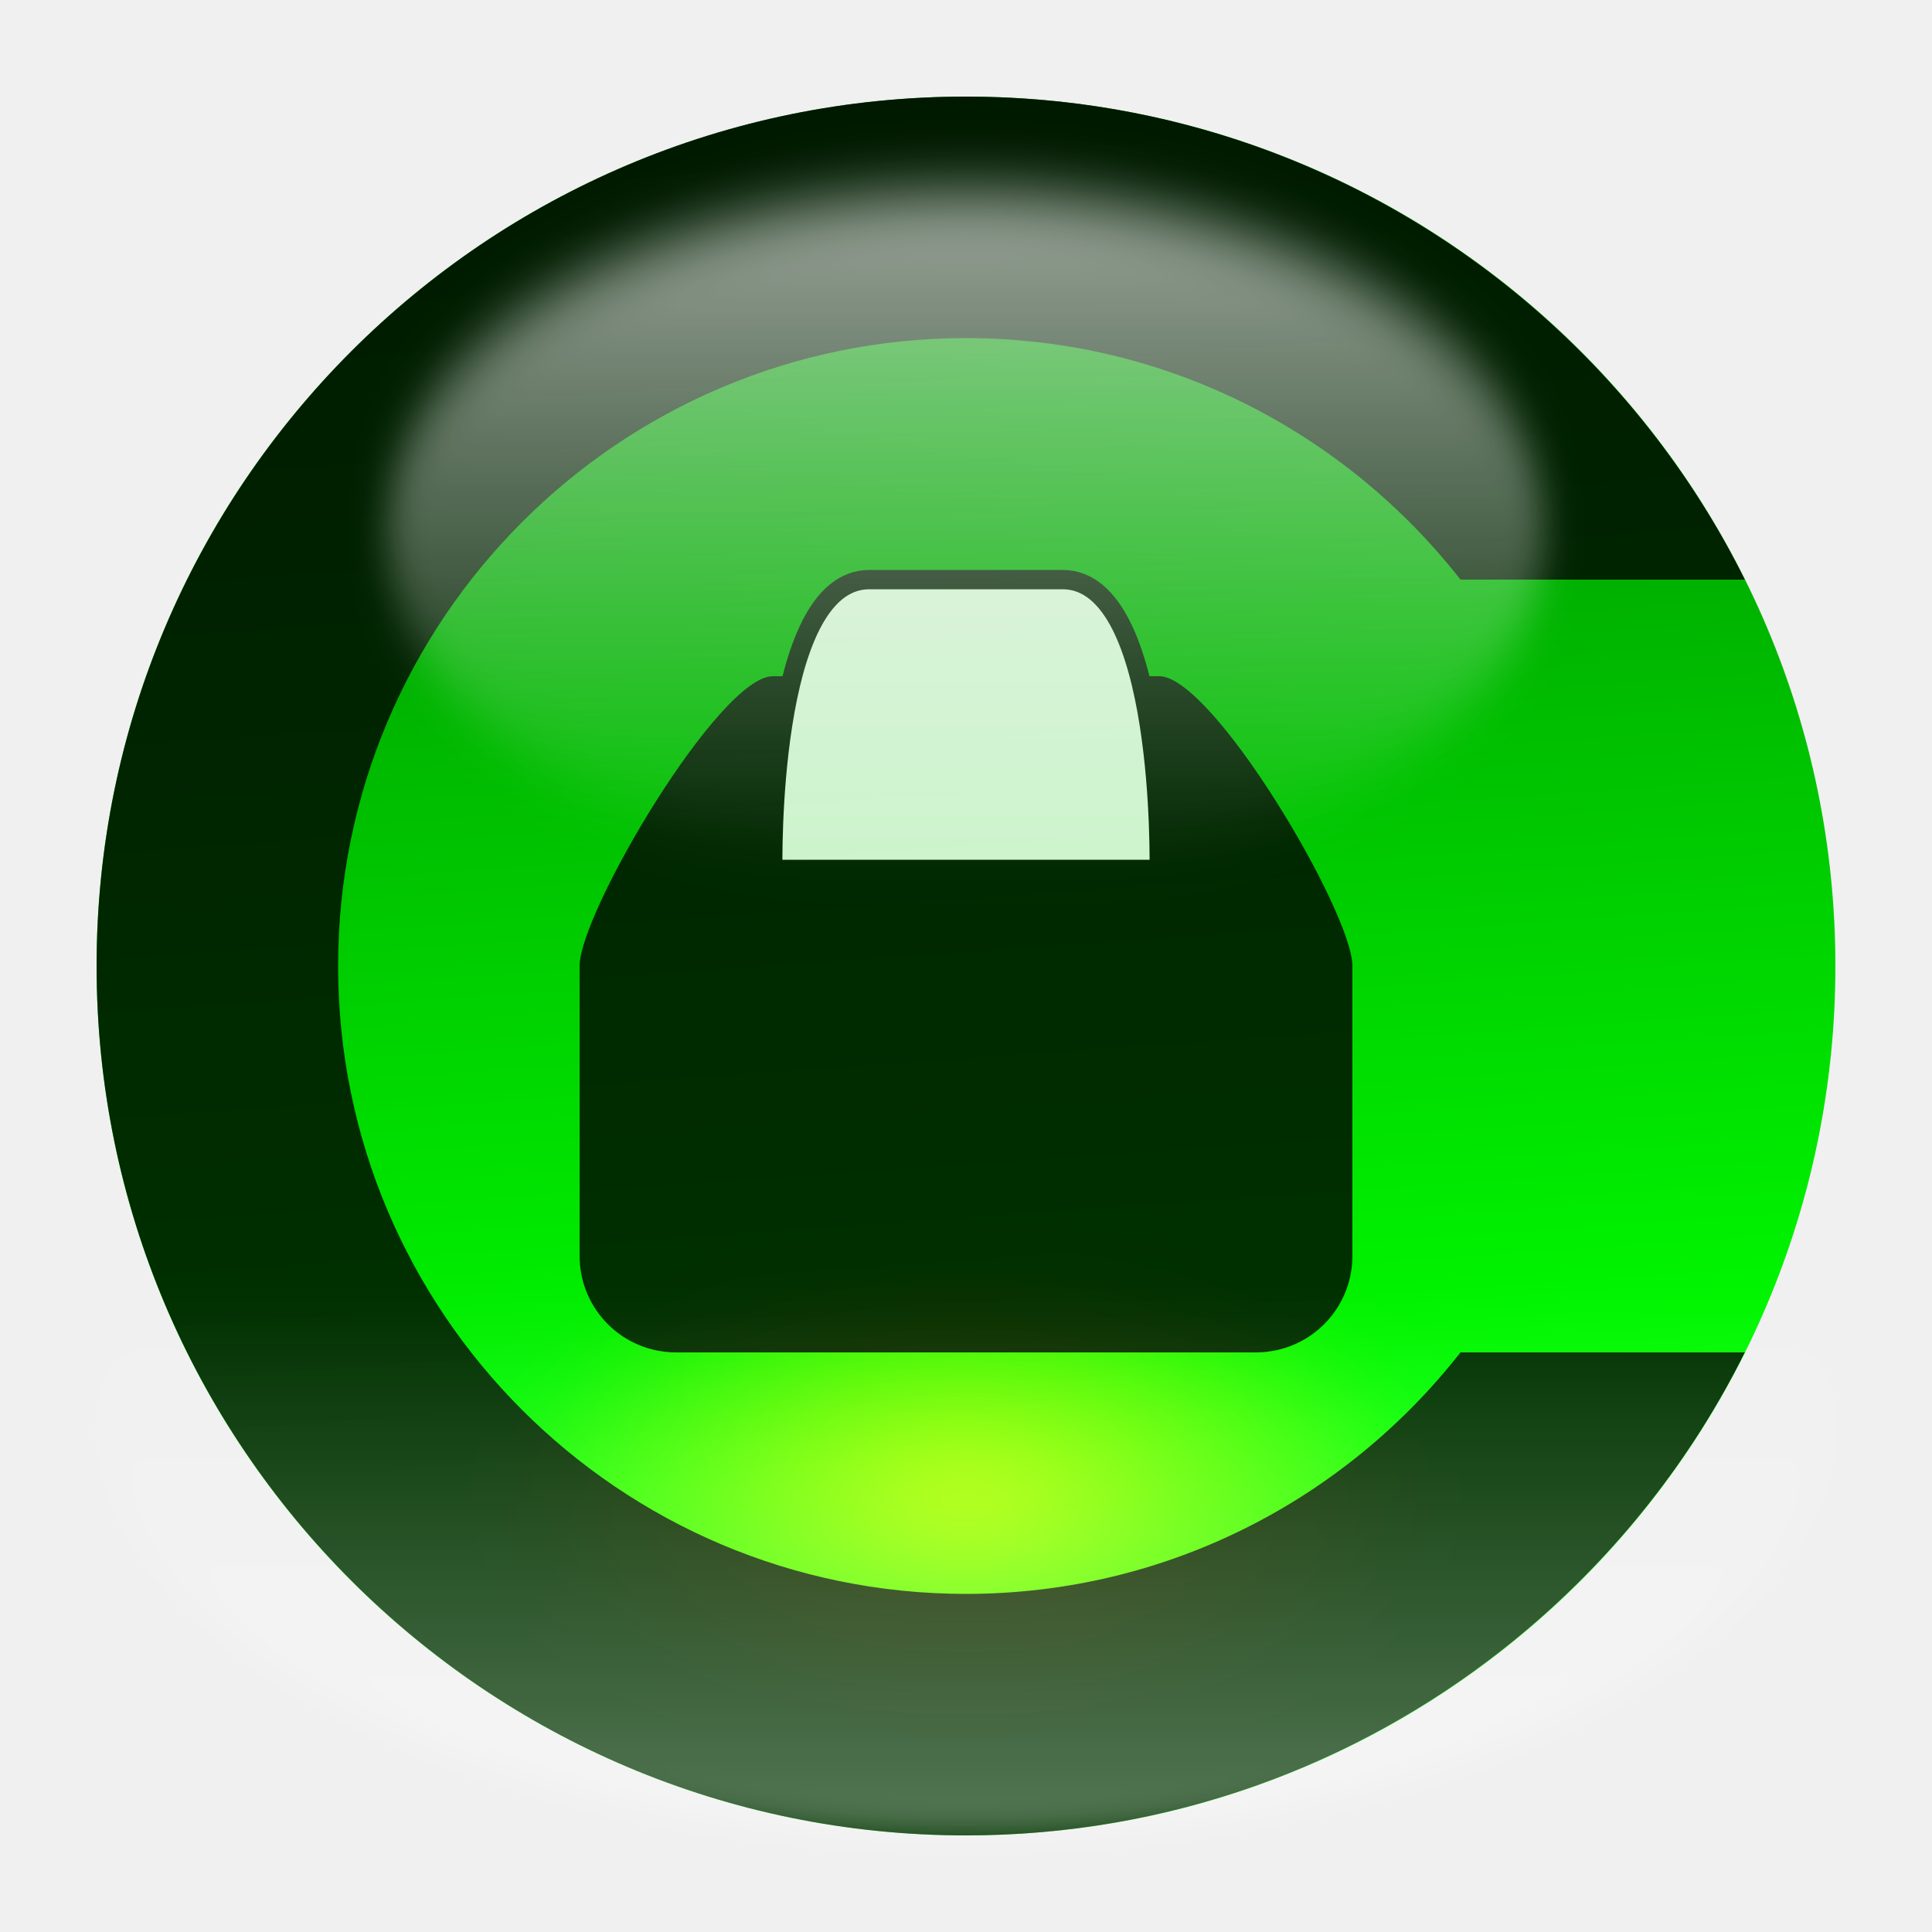
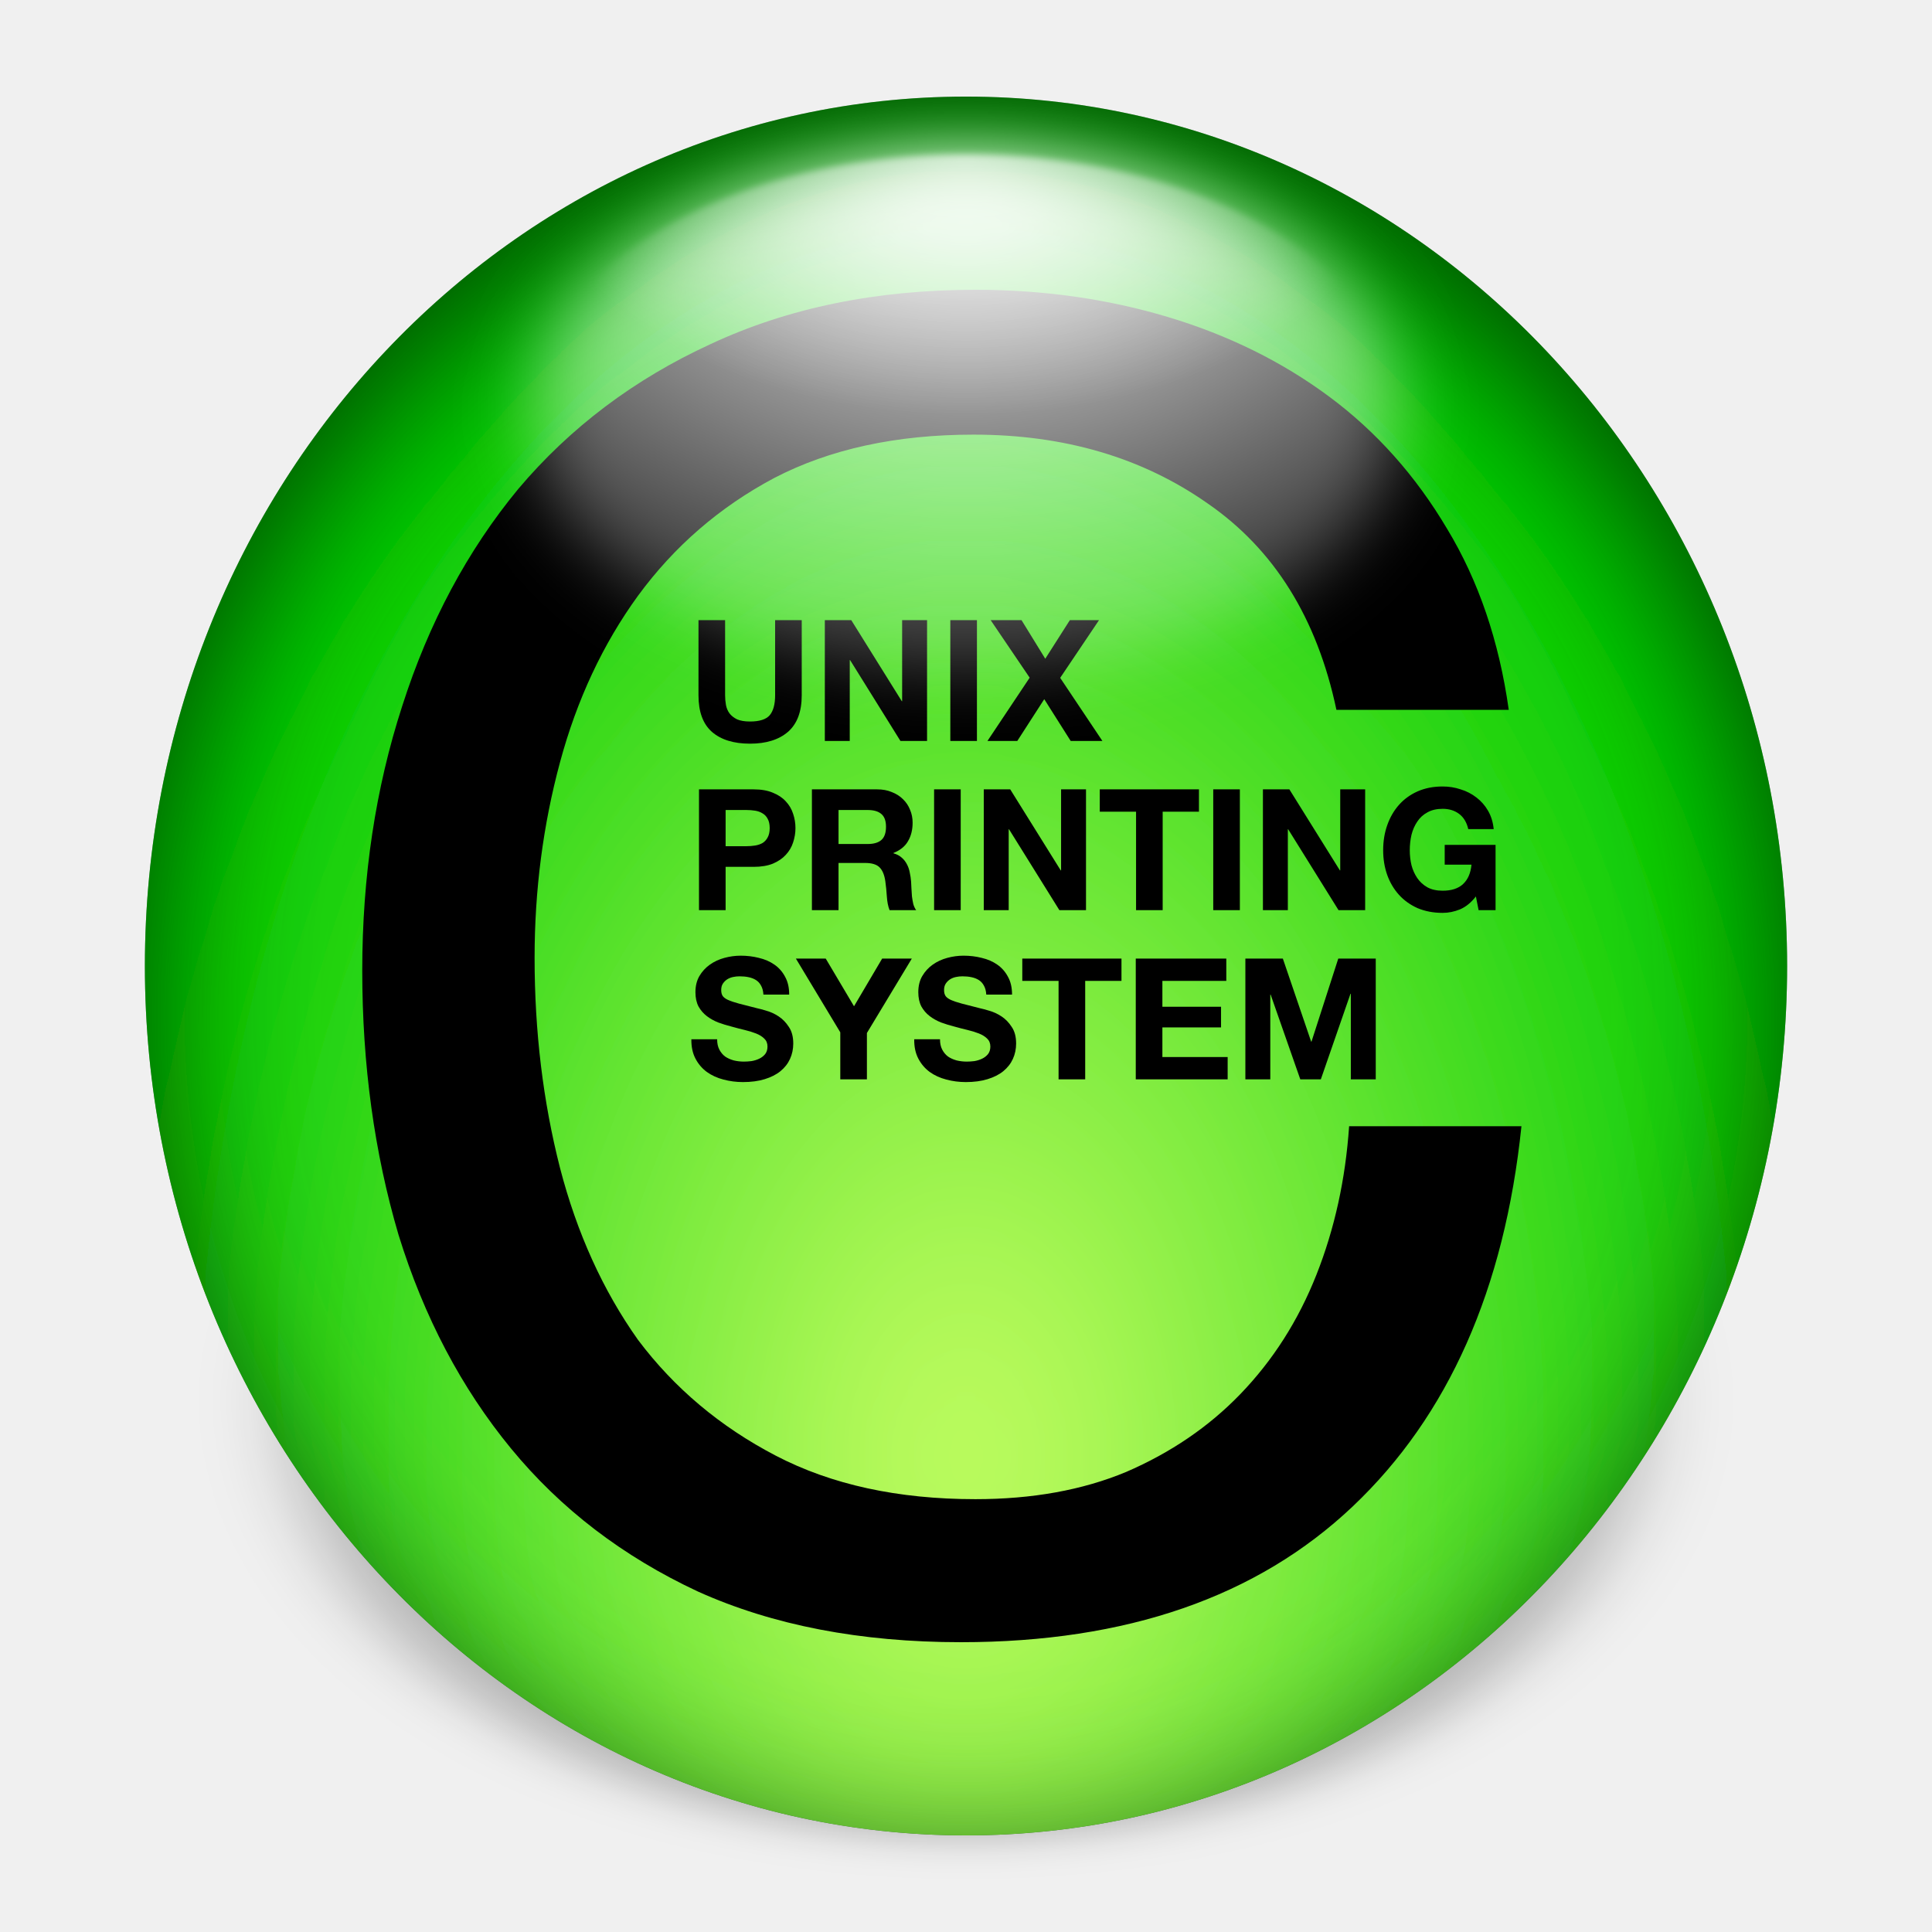
<svg xmlns="http://www.w3.org/2000/svg" xmlns:xlink="http://www.w3.org/1999/xlink" width="100" height="100" id="svg2" version="1.0">
  <defs id="defs4">
-     <linearGradient id="linearGradient4285">
-       <stop style="stop-color:#ffffff;stop-opacity:1;" offset="0" id="stop4287" />
-       <stop style="stop-color:#ffffff;stop-opacity:0;" offset="1" id="stop4289" />
+     <linearGradient id="linearGradient3645">
+       <stop id="stop3647" offset="0" style="stop-color:#ffffff;stop-opacity:1;" />
+       <stop id="stop3649" offset="1" style="stop-color:#ffffff;stop-opacity:0;" />
    </linearGradient>
-     <linearGradient id="linearGradient4271">
-       <stop style="stop-color:#ffff00;stop-opacity:1;" offset="0" id="stop4273" />
-       <stop style="stop-color:#ffff00;stop-opacity:0;" offset="1" id="stop4275" />
+     <linearGradient id="linearGradient3515">
+       <stop style="stop-color:#ccff66;stop-opacity:1;" offset="0" id="stop3517" />
+       <stop style="stop-color:#00cc00;stop-opacity:1;" offset="1" id="stop3519" />
    </linearGradient>
-     <linearGradient id="linearGradient4261">
-       <stop style="stop-color:#ffffff;stop-opacity:1;" offset="0" id="stop4263" />
-       <stop style="stop-color:#ffffff;stop-opacity:0;" offset="1" id="stop4265" />
+     <linearGradient id="linearGradient3377">
+       <stop style="stop-color:#ffffff;stop-opacity:1;" offset="0" id="stop3379" />
+       <stop style="stop-color:#ffffff;stop-opacity:0;" offset="1" id="stop3381" />
+     </linearGradient>
+     <linearGradient id="linearGradient3280">
+       <stop style="stop-color:#ffffbf;stop-opacity:1;" offset="0" id="stop3282" />
+       <stop style="stop-color:#ffffbf;stop-opacity:0;" offset="1" id="stop3284" />
+     </linearGradient>
+     <linearGradient id="linearGradient3270">
+       <stop style="stop-color:#000000;stop-opacity:1;" offset="0" id="stop3272" />
+       <stop style="stop-color:#000000;stop-opacity:0;" offset="1" id="stop3274" />
+     </linearGradient>
+     <linearGradient id="linearGradient3251">
+       <stop style="stop-color:#ccff66;stop-opacity:1;" offset="0" id="stop3253" />
+       <stop style="stop-color:#007700;stop-opacity:1;" offset="1" id="stop3255" />
+     </linearGradient>
+     <linearGradient id="linearGradient3416">
+       <stop style="stop-color:#7fff00;stop-opacity:1;" offset="0" id="stop3418" />
+       <stop style="stop-color:#1f7f00;stop-opacity:1;" offset="1" id="stop3420" />
+     </linearGradient>
+     <linearGradient id="linearGradient3530">
+       <stop style="stop-color:#000000;stop-opacity:0.749;" offset="0" id="stop3532" />
+       <stop style="stop-color:#333333;stop-opacity:0;" offset="1" id="stop3534" />
+     </linearGradient>
+     <linearGradient id="linearGradient3690">
+       <stop style="stop-color:#ffffff;stop-opacity:0.498;" offset="0" id="stop3692" />
+       <stop style="stop-color:#ffffff;stop-opacity:0;" offset="1" id="stop3694" />
+     </linearGradient>
+     <linearGradient id="linearGradient3680">
+       <stop style="stop-color:#000000;stop-opacity:0.498" offset="0" id="stop3682" />
+       <stop style="stop-color:#000000;stop-opacity:0;" offset="1" id="stop3684" />
+     </linearGradient>
+     <linearGradient id="linearGradient3658">
+       <stop style="stop-color:#cccc99;stop-opacity:1;" offset="0" id="stop3660" />
+       <stop style="stop-color:#cccc99;stop-opacity:0;" offset="1" id="stop3662" />
    </linearGradient>
    <linearGradient id="linearGradient3269">
      <stop style="stop-color:#00ff00;stop-opacity:1;" offset="0" id="stop3271" />
      <stop style="stop-color:#007f00;stop-opacity:1;" offset="1" id="stop3273" />
    </linearGradient>
    <linearGradient id="linearGradient3226">
      <stop style="stop-color:#000000;stop-opacity:1;" offset="0" id="stop3228" />
      <stop style="stop-color:#333333;stop-opacity:1;" offset="1" id="stop3230" />
    </linearGradient>
    <linearGradient id="linearGradient3214">
      <stop style="stop-color:#00ff00;stop-opacity:1;" offset="0" id="stop3216" />
      <stop style="stop-color:#007f00;stop-opacity:1;" offset="1" id="stop3218" />
    </linearGradient>
    <linearGradient id="linearGradient5228">
      <stop style="stop-color:#cccc99;stop-opacity:0" offset="0" id="stop5230" />
      <stop id="stop5236" offset="0.9" style="stop-color:#cccc99;stop-opacity:0;" />
      <stop style="stop-color:#cccc99;stop-opacity:1" offset="1" id="stop5232" />
    </linearGradient>
    <linearGradient id="linearGradient5198">
      <stop style="stop-color:#000000;stop-opacity:1;" offset="0" id="stop5200" />
      <stop style="stop-color:#333333;stop-opacity:0.941;" offset="1" id="stop5202" />
    </linearGradient>
    <linearGradient id="linearGradient5177">
      <stop style="stop-color:#cccc99;stop-opacity:1;" offset="0" id="stop5179" />
      <stop style="stop-color:#cccc99;stop-opacity:0.498" offset="1" id="stop5181" />
    </linearGradient>
    <linearGradient id="linearGradient4768">
      <stop id="stop4770" offset="0" style="stop-color:#e8e8e8;stop-opacity:0.91;" />
      <stop id="stop4772" offset="1" style="stop-color:#ffffff;stop-opacity:0" />
    </linearGradient>
    <linearGradient id="linearGradient3598">
      <stop id="stop3600" offset="0" style="stop-color:#ffffff;stop-opacity:1" />
      <stop id="stop3602" offset="1" style="stop-color:#ffffff;stop-opacity:0" />
    </linearGradient>
    <linearGradient id="linearGradient2165">
      <stop style="stop-color:#350000;stop-opacity:1;" offset="0" id="stop2167" />
      <stop style="stop-color:#ff3333;stop-opacity:1;" offset="1" id="stop2169" />
    </linearGradient>
    <linearGradient id="linearGradient3196">
      <stop style="stop-color:#ffffff;stop-opacity:1;" offset="0" id="stop3198" />
      <stop style="stop-color:#ffffff;stop-opacity:0;" offset="1" id="stop3200" />
    </linearGradient>
    <linearGradient id="linearGradient3160">
      <stop style="stop-color:#ffffff;stop-opacity:1;" offset="0" id="stop3162" />
      <stop id="stop3192" offset="0.75" style="stop-color:#ffffff;stop-opacity:0.247;" />
      <stop style="stop-color:#ffffff;stop-opacity:1;" offset="1" id="stop3164" />
    </linearGradient>
    <clipPath clipPathUnits="userSpaceOnUse" id="clipPath3257">
      <path transform="matrix(1,0,0,0.9882639,0,5.8678726e-2)" d="M 95 50.534 A 45 45.534 0 1 1  5,50.534 A 45 45.534 0 1 1  95 50.534 z" id="path3259" style="opacity:1;fill:#000000;fill-opacity:1;stroke:none;stroke-width:1;stroke-linecap:round;stroke-linejoin:miter;stroke-miterlimit:4;stroke-dasharray:none;stroke-opacity:1" />
    </clipPath>
-     <linearGradient xlink:href="#linearGradient3269" id="linearGradient3275" x1="53.972" y1="73.407" x2="49.183" y2="5" gradientUnits="userSpaceOnUse" />
-     <linearGradient xlink:href="#linearGradient4261" id="linearGradient4267" x1="50" y1="10" x2="50" y2="36.118" gradientUnits="userSpaceOnUse" />
-     <radialGradient xlink:href="#linearGradient4271" id="radialGradient4277" cx="51.689" cy="77.5" fx="51.689" fy="77.5" r="26.689" gradientTransform="matrix(1,0,0,0.4683544,0,41.20253)" gradientUnits="userSpaceOnUse" />
-     <filter x="-0.087" width="1.174" y="-0.186" height="1.372" id="filter4279">
-       <feGaussianBlur stdDeviation="1.937" id="feGaussianBlur4281" />
+     <clipPath clipPathUnits="userSpaceOnUse" id="clipPath3704">
+       <path style="opacity:1;fill:#000000;fill-opacity:0.498;fill-rule:nonzero;stroke:none;stroke-width:2;stroke-miterlimit:4;stroke-dasharray:none;stroke-dashoffset:0;stroke-opacity:1" id="path3706" d="M 90.763,48.193 A 39.659,43.574 0 1 1 11.446,48.193 A 39.659,43.574 0 1 1 90.763,48.193 z" transform="matrix(1.003038,0,0,1.023272,-1.480554,0.2740483)" />
+     </clipPath>
+     <linearGradient xlink:href="#linearGradient3270" id="linearGradient3276" x1="50.201" y1="91.968" x2="50.201" y2="67.949" gradientUnits="userSpaceOnUse" />
+     <linearGradient xlink:href="#linearGradient3280" id="linearGradient3286" x1="47.691" y1="6.627" x2="47.691" y2="53.815" gradientUnits="userSpaceOnUse" />
+     <clipPath clipPathUnits="userSpaceOnUse" id="clipPath3295">
+       <path transform="matrix(0.8148984,0,0,0.6256338,5.554949,4.49081)" d="M 96.185,26.707 A 44.478,23.293 0 1 1 7.229,26.707 A 44.478,23.293 0 1 1 96.185,26.707 z" id="path3297" style="opacity:1;fill:#ffffbf;fill-opacity:1;fill-rule:nonzero;stroke:none;stroke-width:1;stroke-miterlimit:4;stroke-dasharray:none;stroke-dashoffset:0;stroke-opacity:1" />
+     </clipPath>
+     <clipPath clipPathUnits="userSpaceOnUse" id="clipPath3371">
+       <path style="opacity:1;fill:#ffffbf;fill-opacity:1;fill-rule:nonzero;stroke:none;stroke-width:2.5;stroke-miterlimit:4;stroke-dasharray:none;stroke-dashoffset:0;stroke-opacity:1" id="path3373" d="M 91.165,47.189 A 42.269,41.767 0 1 1 6.627,47.189 A 42.269,41.767 0 1 1 91.165,47.189 z" transform="matrix(0.9784331,0,0,0.9984421,2.761351,2.081548)" />
+     </clipPath>
+     <filter id="filter3385">
+       <feGaussianBlur stdDeviation="2.077" id="feGaussianBlur3387" />
    </filter>
-     <linearGradient xlink:href="#linearGradient4285" id="linearGradient4291" x1="50" y1="100" x2="50" y2="81.396" gradientUnits="userSpaceOnUse" />
-     <filter id="filter4303">
-       <feGaussianBlur stdDeviation="0.562" id="feGaussianBlur4305" />
+     <radialGradient xlink:href="#linearGradient3515" id="radialGradient3521" cx="51.406" cy="71.446" fx="51.406" fy="71.446" r="41.566" gradientTransform="matrix(1,0,0,1.563365,0,-39.48404)" gradientUnits="userSpaceOnUse" />
+     <filter id="filter3587" x="-0.122" width="1.244" y="-0.118" height="1.236">
+       <feGaussianBlur stdDeviation="4.233" id="feGaussianBlur3589" />
    </filter>
-     <filter x="-0.036" width="1.071" y="-0.109" height="1.218" id="filter3192">
-       <feGaussianBlur stdDeviation="1.185" id="feGaussianBlur3194" />
+     <clipPath clipPathUnits="userSpaceOnUse" id="clipPath3591">
+       <path transform="translate(2.9340892e-7,-2.392901)" d="M 92.972,50.301 A 41.566,43.072 0 1 1 9.839,50.301 A 41.566,43.072 0 1 1 92.972,50.301 z" id="path3593" style="opacity:1;fill:#ff0000;fill-opacity:1;fill-rule:nonzero;stroke:none;stroke-width:1;stroke-miterlimit:4;stroke-dasharray:none;stroke-dashoffset:0;stroke-opacity:1" />
+     </clipPath>
+     <filter id="filter3611">
+       <feGaussianBlur stdDeviation="2.171" id="feGaussianBlur3613" />
    </filter>
+     <radialGradient xlink:href="#linearGradient3645" id="radialGradient3695" cx="-6.727" cy="27.944" fx="-6.727" fy="27.944" r="12.55" gradientTransform="matrix(-1.990665,-2.2927541e-8,1.4386067e-8,-1.515615,-20.11793,50.98641)" gradientUnits="userSpaceOnUse" />
+     <filter id="filter3797" x="-0.099" width="1.197" y="-0.156" height="1.312">
+       <feGaussianBlur stdDeviation="1.03" id="feGaussianBlur3799" />
+     </filter>
+     <filter id="filter3807">
+       <feGaussianBlur stdDeviation="0.103" id="feGaussianBlur3809" />
+     </filter>
+     <radialGradient xlink:href="#linearGradient3645" id="radialGradient3815" cx="-6.727" cy="29.116" fx="-6.727" fy="29.116" r="12.55" gradientTransform="matrix(-1,-6.831379e-8,3.8912925e-8,-0.6320001,-13.45382,27.03615)" gradientUnits="userSpaceOnUse" />
  </defs>
  <g id="layer1">
-     <path style="opacity:1;fill:url(#linearGradient3275);fill-opacity:1.0;stroke:none;stroke-width:0.5;stroke-linecap:round;stroke-linejoin:miter;stroke-miterlimit:4;stroke-dasharray:none;stroke-opacity:0.498" id="path3267" d="M 93.366 48.937 A 44.183 43.937 0 1 1  5,48.937 A 44.183 43.937 0 1 1  93.366 48.937 z" transform="matrix(1.01849,0,0,1.024186,-9.2450814e-2,-0.1209281)" />
-     <path style="opacity:0.75;fill:url(#radialGradient4277);fill-opacity:1.0;stroke:none;stroke-width:0.5;stroke-linecap:round;stroke-linejoin:miter;stroke-miterlimit:4;stroke-dasharray:none;stroke-opacity:0.498;filter:url(#filter4279)" id="path4269" d="M 78.378 77.5 A 26.689 12.5 0 1 1  25,77.5 A 26.689 12.5 0 1 1  78.378 77.5 z" transform="matrix(0.9367088,0,0,1,1.582279,0)" />
-     <g id="g3281" style="opacity:0.8">
-       <path id="path5185" d="M 50 5 C 25.16 5 5 25.16 5 50 C 5 74.84 25.16 95 50 95 C 60.487 95 70.127 91.397 77.781 85.375 C 78.181 85.06 78.58 84.734 78.969 84.406 C 83.666 80.447 87.55 75.553 90.312 70 L 75.594 70 C 69.643 77.602 60.395 82.5 50 82.5 C 32.06 82.5 17.5 67.94 17.5 50 C 17.5 32.06 32.06 17.5 50 17.5 C 60.395 17.5 69.643 22.398 75.594 30 L 90.312 30 C 87.55 24.447 83.666 19.553 78.969 15.594 C 78.58 15.266 78.181 14.94 77.781 14.625 C 70.127 8.603 60.487 5 50 5 z M 93.312 37.75 C 93.478 38.334 93.639 38.907 93.781 39.5 C 93.64 38.912 93.476 38.329 93.312 37.75 z M 93.812 39.656 C 93.958 40.276 94.067 40.902 94.188 41.531 C 94.068 40.905 93.958 40.273 93.812 39.656 z M 94.688 44.812 C 94.783 45.642 94.857 46.469 94.906 47.312 C 94.857 46.471 94.783 45.641 94.688 44.812 z M 94.906 47.312 C 94.958 48.198 95 49.102 95 50 C 95 49.096 94.959 48.203 94.906 47.312 z M 95 50 C 95 50.898 94.958 51.802 94.906 52.688 C 94.959 51.797 95 50.904 95 50 z M 94.906 52.688 C 94.857 53.531 94.783 54.358 94.688 55.188 C 94.783 54.359 94.857 53.529 94.906 52.688 z M 94.188 58.469 C 94.067 59.098 93.958 59.724 93.812 60.344 C 93.958 59.727 94.068 59.095 94.188 58.469 z M 93.781 60.5 C 93.639 61.093 93.478 61.666 93.312 62.25 C 93.476 61.671 93.64 61.088 93.781 60.5 z " style="fill:#000000;fill-opacity:1;stroke:none;stroke-width:0.25;stroke-linecap:round;stroke-linejoin:miter;stroke-miterlimit:4;stroke-dasharray:none;stroke-opacity:1" />
-       <path id="rect3142" d="M 40,35 L 60,35 C 62.77,35 70,47.23 70,50 L 70,65 C 70,67.77 67.77,70 65,70 L 35,70 C 32.23,70 30,67.77 30,65 L 30,50 C 30,47.23 37.23,35 40,35 z " style="fill:#000000;fill-opacity:1;stroke:none;stroke-width:0.25;stroke-linecap:round;stroke-linejoin:miter;stroke-miterlimit:4;stroke-opacity:1" />
-       <path id="rect3145" d="M 45,30 C 48.996,30 51.25,30 55,30 C 60.303,30 60,45 60,45 L 40,45 C 40,45 39.697,30 45,30 z " style="fill:#ffffff;fill-opacity:1;stroke:#000000;stroke-width:1;stroke-linecap:round;stroke-linejoin:miter;stroke-miterlimit:4;stroke-dasharray:none;stroke-opacity:1" />
+     <path style="opacity:0.25;fill:#000000;fill-opacity:1;fill-rule:nonzero;stroke:none;stroke-width:5;stroke-miterlimit:4;stroke-dasharray:none;stroke-dashoffset:0;stroke-opacity:1;filter:url(#filter3611)" id="path3389" d="M 78.313,54.819 A 35.643,50.402 0 1 1 7.028,54.819 A 35.643,50.402 0 1 1 78.313,54.819 z" transform="matrix(0.9819718,0,0,0.4464143,8.098593,48.02789)" />
+     <path style="opacity:1;fill:#004400;fill-opacity:1;fill-rule:nonzero;stroke:none;stroke-width:1;stroke-miterlimit:4;stroke-dasharray:none;stroke-dashoffset:0;stroke-opacity:1" id="path2479" d="M 92.972,50.301 A 41.566,43.072 0 1 1 9.839,50.301 A 41.566,43.072 0 1 1 92.972,50.301 z" transform="matrix(1.022464,0,0,1.044755,-2.560388,-2.552448)" />
+     <path style="opacity:1;fill:url(#radialGradient3521);fill-opacity:1;fill-rule:nonzero;stroke:none;stroke-width:1;stroke-miterlimit:4;stroke-dasharray:none;stroke-dashoffset:0;stroke-opacity:1;filter:url(#filter3587)" id="path3461" d="M 92.972,50.301 A 41.566,43.072 0 1 1 9.839,50.301 A 41.566,43.072 0 1 1 92.972,50.301 z" transform="matrix(1.022464,0,0,1.044755,-2.560389,-5.2451895e-2)" clip-path="url(#clipPath3591)" />
+     <g id="g2882" transform="matrix(0.8775394,0,0,0.8757773,5.549379,6.122753)">
+       <path id="text2870" d="M 72.502,34.96 L 82.667,34.96 C 82.096,30.894 80.883,27.328 79.029,24.26 C 77.174,21.122 74.856,18.518 72.074,16.449 C 69.292,14.381 66.117,12.811 62.551,11.741 C 58.984,10.671 55.203,10.136 51.209,10.136 C 45.359,10.136 40.152,11.206 35.587,13.346 C 31.093,15.415 27.312,18.268 24.245,21.906 C 21.249,25.544 18.966,29.824 17.397,34.746 C 15.827,39.597 15.043,44.804 15.043,50.368 C 15.043,55.932 15.756,61.14 17.183,65.99 C 18.681,70.841 20.892,75.05 23.817,78.616 C 26.741,82.183 30.415,85.001 34.838,87.069 C 39.26,89.067 44.432,90.065 50.353,90.065 C 60.125,90.065 67.829,87.39 73.465,82.04 C 79.1,76.69 82.417,69.2 83.416,59.57 L 73.251,59.57 C 73.037,62.709 72.395,65.634 71.325,68.344 C 70.255,71.055 68.757,73.409 66.831,75.406 C 64.976,77.332 62.729,78.866 60.09,80.007 C 57.522,81.077 54.561,81.612 51.209,81.612 C 46.643,81.612 42.72,80.756 39.439,79.044 C 36.157,77.332 33.447,75.05 31.307,72.196 C 29.238,69.272 27.704,65.883 26.706,62.031 C 25.707,58.108 25.208,53.971 25.208,49.619 C 25.208,45.625 25.707,41.773 26.706,38.063 C 27.704,34.354 29.238,31.073 31.307,28.219 C 33.447,25.295 36.122,22.976 39.332,21.264 C 42.613,19.552 46.536,18.696 51.102,18.696 C 56.452,18.696 61.053,20.052 64.905,22.762 C 68.828,25.473 71.36,29.539 72.502,34.96" style="font-size:107px;font-style:normal;font-variant:normal;font-weight:normal;font-stretch:normal;text-align:start;line-height:125%;writing-mode:lr-tb;text-anchor:start;fill:#000000;fill-opacity:1;stroke:none;stroke-width:1px;stroke-linecap:butt;stroke-linejoin:miter;stroke-opacity:1;font-family:Helvetica Neue;-inkscape-font-specification:Helvetica Neue" />
+       <path id="text2862" d="M 40.965,34.101 L 40.965,29.661 L 39.395,29.661 L 39.395,34.101 C 39.395,34.634 39.288,35.027 39.075,35.281 C 38.862,35.527 38.475,35.651 37.915,35.651 C 37.595,35.651 37.338,35.607 37.145,35.521 C 36.958,35.427 36.812,35.311 36.705,35.171 C 36.598,35.024 36.528,34.857 36.495,34.671 C 36.462,34.484 36.445,34.294 36.445,34.101 L 36.445,29.661 L 34.875,29.661 L 34.875,34.101 C 34.875,35.074 35.138,35.794 35.665,36.261 C 36.198,36.727 36.948,36.961 37.915,36.961 C 38.868,36.961 39.615,36.727 40.155,36.261 C 40.695,35.787 40.965,35.067 40.965,34.101 M 42.327,29.661 L 42.327,36.801 L 43.797,36.801 L 43.797,32.021 L 43.817,32.021 L 46.787,36.801 L 48.357,36.801 L 48.357,29.661 L 46.887,29.661 L 46.887,34.451 L 46.867,34.451 L 43.887,29.661 L 42.327,29.661 M 49.729,29.661 L 49.729,36.801 L 51.299,36.801 L 51.299,29.661 L 49.729,29.661 M 54.409,33.061 L 51.919,36.801 L 53.679,36.801 L 55.269,34.331 L 56.829,36.801 L 58.699,36.801 L 56.209,33.071 L 58.499,29.661 L 56.779,29.661 L 55.329,31.941 L 53.929,29.661 L 52.109,29.661 L 54.409,33.061 M 36.475,43.021 L 36.475,40.881 L 37.695,40.881 C 37.875,40.881 38.048,40.894 38.215,40.921 C 38.382,40.947 38.528,41.001 38.655,41.081 C 38.782,41.154 38.882,41.261 38.955,41.401 C 39.035,41.541 39.075,41.724 39.075,41.951 C 39.075,42.177 39.035,42.361 38.955,42.501 C 38.882,42.641 38.782,42.751 38.655,42.831 C 38.528,42.904 38.382,42.954 38.215,42.981 C 38.048,43.007 37.875,43.021 37.695,43.021 L 36.475,43.021 M 34.905,39.661 L 34.905,46.801 L 36.475,46.801 L 36.475,44.241 L 38.125,44.241 C 38.572,44.241 38.952,44.177 39.265,44.051 C 39.578,43.917 39.832,43.744 40.025,43.531 C 40.225,43.317 40.368,43.074 40.455,42.801 C 40.548,42.521 40.595,42.237 40.595,41.951 C 40.595,41.657 40.548,41.374 40.455,41.101 C 40.368,40.827 40.225,40.584 40.025,40.371 C 39.832,40.157 39.578,39.987 39.265,39.861 C 38.952,39.727 38.572,39.661 38.125,39.661 L 34.905,39.661 M 43.135,42.891 L 43.135,40.881 L 44.855,40.881 C 45.215,40.881 45.485,40.961 45.665,41.121 C 45.845,41.274 45.935,41.524 45.935,41.871 C 45.935,42.231 45.845,42.491 45.665,42.651 C 45.485,42.811 45.215,42.891 44.855,42.891 L 43.135,42.891 M 41.565,39.661 L 41.565,46.801 L 43.135,46.801 L 43.135,44.011 L 44.705,44.011 C 45.098,44.011 45.382,44.097 45.555,44.271 C 45.728,44.444 45.842,44.717 45.895,45.091 C 45.935,45.377 45.965,45.677 45.985,45.991 C 46.005,46.304 46.058,46.574 46.145,46.801 L 47.715,46.801 C 47.642,46.701 47.585,46.581 47.545,46.441 C 47.512,46.294 47.485,46.141 47.465,45.981 C 47.452,45.821 47.442,45.664 47.435,45.511 C 47.428,45.357 47.422,45.224 47.415,45.111 C 47.402,44.931 47.375,44.751 47.335,44.571 C 47.302,44.391 47.245,44.227 47.165,44.081 C 47.085,43.927 46.982,43.797 46.855,43.691 C 46.728,43.577 46.568,43.494 46.375,43.441 L 46.375,43.421 C 46.775,43.261 47.062,43.027 47.235,42.721 C 47.415,42.414 47.505,42.051 47.505,41.631 C 47.505,41.357 47.455,41.104 47.355,40.871 C 47.262,40.631 47.122,40.421 46.935,40.241 C 46.755,40.061 46.535,39.921 46.275,39.821 C 46.022,39.714 45.735,39.661 45.415,39.661 L 41.565,39.661 M 48.772,39.661 L 48.772,46.801 L 50.342,46.801 L 50.342,39.661 L 48.772,39.661 M 51.702,39.661 L 51.702,46.801 L 53.172,46.801 L 53.172,42.021 L 53.192,42.021 L 56.162,46.801 L 57.732,46.801 L 57.732,39.661 L 56.262,39.661 L 56.262,44.451 L 56.242,44.451 L 53.262,39.661 L 51.702,39.661 M 60.684,40.981 L 60.684,46.801 L 62.254,46.801 L 62.254,40.981 L 64.394,40.981 L 64.394,39.661 L 58.544,39.661 L 58.544,40.981 L 60.684,40.981 M 65.237,39.661 L 65.237,46.801 L 66.807,46.801 L 66.807,39.661 L 65.237,39.661 M 68.167,39.661 L 68.167,46.801 L 69.637,46.801 L 69.637,42.021 L 69.657,42.021 L 72.627,46.801 L 74.197,46.801 L 74.197,39.661 L 72.727,39.661 L 72.727,44.451 L 72.707,44.451 L 69.727,39.661 L 68.167,39.661 M 80.729,45.991 L 80.889,46.801 L 81.889,46.801 L 81.889,42.941 L 78.889,42.941 L 78.889,44.111 L 80.469,44.111 C 80.422,44.611 80.256,44.994 79.969,45.261 C 79.689,45.521 79.289,45.651 78.769,45.651 C 78.416,45.651 78.116,45.584 77.869,45.451 C 77.622,45.311 77.422,45.127 77.269,44.901 C 77.116,44.674 77.002,44.421 76.929,44.141 C 76.862,43.854 76.829,43.561 76.829,43.261 C 76.829,42.947 76.862,42.644 76.929,42.351 C 77.002,42.057 77.116,41.797 77.269,41.571 C 77.422,41.337 77.622,41.154 77.869,41.021 C 78.116,40.881 78.416,40.811 78.769,40.811 C 79.149,40.811 79.472,40.911 79.739,41.111 C 80.006,41.311 80.186,41.611 80.279,42.011 L 81.779,42.011 C 81.739,41.604 81.629,41.244 81.449,40.931 C 81.269,40.617 81.039,40.354 80.759,40.141 C 80.486,39.927 80.176,39.767 79.829,39.661 C 79.489,39.547 79.136,39.491 78.769,39.491 C 78.222,39.491 77.729,39.587 77.289,39.781 C 76.856,39.974 76.489,40.241 76.189,40.581 C 75.889,40.921 75.659,41.321 75.499,41.781 C 75.339,42.234 75.259,42.727 75.259,43.261 C 75.259,43.781 75.339,44.267 75.499,44.721 C 75.659,45.167 75.889,45.557 76.189,45.891 C 76.489,46.224 76.856,46.487 77.289,46.681 C 77.729,46.867 78.222,46.961 78.769,46.961 C 79.116,46.961 79.459,46.891 79.799,46.751 C 80.139,46.604 80.449,46.351 80.729,45.991 M 35.975,54.431 L 34.455,54.431 C 34.448,54.871 34.528,55.251 34.695,55.571 C 34.862,55.891 35.085,56.154 35.365,56.361 C 35.652,56.567 35.978,56.717 36.345,56.811 C 36.718,56.911 37.102,56.961 37.495,56.961 C 37.982,56.961 38.408,56.904 38.775,56.791 C 39.148,56.677 39.458,56.521 39.705,56.321 C 39.958,56.114 40.148,55.871 40.275,55.591 C 40.402,55.311 40.465,55.007 40.465,54.681 C 40.465,54.281 40.378,53.954 40.205,53.701 C 40.038,53.441 39.838,53.234 39.605,53.081 C 39.372,52.927 39.135,52.817 38.895,52.751 C 38.662,52.677 38.478,52.627 38.345,52.601 C 37.898,52.487 37.535,52.394 37.255,52.321 C 36.982,52.247 36.765,52.174 36.605,52.101 C 36.452,52.027 36.348,51.947 36.295,51.861 C 36.242,51.774 36.215,51.661 36.215,51.521 C 36.215,51.367 36.248,51.241 36.315,51.141 C 36.382,51.041 36.465,50.957 36.565,50.891 C 36.672,50.824 36.788,50.777 36.915,50.751 C 37.042,50.724 37.168,50.711 37.295,50.711 C 37.488,50.711 37.665,50.727 37.825,50.761 C 37.992,50.794 38.138,50.851 38.265,50.931 C 38.392,51.011 38.492,51.121 38.565,51.261 C 38.645,51.401 38.692,51.577 38.705,51.791 L 40.225,51.791 C 40.225,51.377 40.145,51.027 39.985,50.741 C 39.832,50.447 39.622,50.207 39.355,50.021 C 39.088,49.834 38.782,49.701 38.435,49.621 C 38.095,49.534 37.738,49.491 37.365,49.491 C 37.045,49.491 36.725,49.534 36.405,49.621 C 36.085,49.707 35.798,49.841 35.545,50.021 C 35.292,50.201 35.085,50.427 34.925,50.701 C 34.772,50.967 34.695,51.284 34.695,51.651 C 34.695,51.977 34.755,52.257 34.875,52.491 C 35.002,52.717 35.165,52.907 35.365,53.061 C 35.565,53.214 35.792,53.341 36.045,53.441 C 36.298,53.534 36.558,53.614 36.825,53.681 C 37.085,53.754 37.342,53.821 37.595,53.881 C 37.848,53.941 38.075,54.011 38.275,54.091 C 38.475,54.171 38.635,54.271 38.755,54.391 C 38.882,54.511 38.945,54.667 38.945,54.861 C 38.945,55.041 38.898,55.191 38.805,55.311 C 38.712,55.424 38.595,55.514 38.455,55.581 C 38.315,55.647 38.165,55.694 38.005,55.721 C 37.845,55.741 37.695,55.751 37.555,55.751 C 37.348,55.751 37.148,55.727 36.955,55.681 C 36.762,55.627 36.592,55.551 36.445,55.451 C 36.305,55.344 36.192,55.207 36.105,55.041 C 36.018,54.874 35.975,54.671 35.975,54.431 M 43.239,54.021 L 43.239,56.801 L 44.809,56.801 L 44.809,54.061 L 47.459,49.661 L 45.709,49.661 L 44.049,52.481 L 42.379,49.661 L 40.619,49.661 L 43.239,54.021 M 49.12,54.431 L 47.6,54.431 C 47.593,54.871 47.673,55.251 47.84,55.571 C 48.006,55.891 48.23,56.154 48.51,56.361 C 48.796,56.567 49.123,56.717 49.49,56.811 C 49.863,56.911 50.246,56.961 50.64,56.961 C 51.126,56.961 51.553,56.904 51.92,56.791 C 52.293,56.677 52.603,56.521 52.85,56.321 C 53.103,56.114 53.293,55.871 53.42,55.591 C 53.546,55.311 53.61,55.007 53.61,54.681 C 53.61,54.281 53.523,53.954 53.35,53.701 C 53.183,53.441 52.983,53.234 52.75,53.081 C 52.516,52.927 52.28,52.817 52.04,52.751 C 51.806,52.677 51.623,52.627 51.49,52.601 C 51.043,52.487 50.68,52.394 50.4,52.321 C 50.126,52.247 49.91,52.174 49.75,52.101 C 49.596,52.027 49.493,51.947 49.44,51.861 C 49.386,51.774 49.36,51.661 49.36,51.521 C 49.36,51.367 49.393,51.241 49.46,51.141 C 49.526,51.041 49.61,50.957 49.71,50.891 C 49.816,50.824 49.933,50.777 50.06,50.751 C 50.186,50.724 50.313,50.711 50.44,50.711 C 50.633,50.711 50.81,50.727 50.97,50.761 C 51.136,50.794 51.283,50.851 51.41,50.931 C 51.536,51.011 51.636,51.121 51.71,51.261 C 51.79,51.401 51.836,51.577 51.85,51.791 L 53.37,51.791 C 53.37,51.377 53.29,51.027 53.13,50.741 C 52.976,50.447 52.766,50.207 52.5,50.021 C 52.233,49.834 51.926,49.701 51.58,49.621 C 51.24,49.534 50.883,49.491 50.51,49.491 C 50.19,49.491 49.87,49.534 49.55,49.621 C 49.23,49.707 48.943,49.841 48.69,50.021 C 48.436,50.201 48.23,50.427 48.07,50.701 C 47.916,50.967 47.84,51.284 47.84,51.651 C 47.84,51.977 47.9,52.257 48.02,52.491 C 48.146,52.717 48.31,52.907 48.51,53.061 C 48.71,53.214 48.936,53.341 49.19,53.441 C 49.443,53.534 49.703,53.614 49.97,53.681 C 50.23,53.754 50.486,53.821 50.74,53.881 C 50.993,53.941 51.22,54.011 51.42,54.091 C 51.62,54.171 51.78,54.271 51.9,54.391 C 52.026,54.511 52.09,54.667 52.09,54.861 C 52.09,55.041 52.043,55.191 51.95,55.311 C 51.856,55.424 51.74,55.514 51.6,55.581 C 51.46,55.647 51.31,55.694 51.15,55.721 C 50.99,55.741 50.84,55.751 50.7,55.751 C 50.493,55.751 50.293,55.727 50.1,55.681 C 49.906,55.627 49.736,55.551 49.59,55.451 C 49.45,55.344 49.336,55.207 49.25,55.041 C 49.163,54.874 49.12,54.671 49.12,54.431 M 56.114,50.981 L 56.114,56.801 L 57.684,56.801 L 57.684,50.981 L 59.824,50.981 L 59.824,49.661 L 53.974,49.661 L 53.974,50.981 L 56.114,50.981 M 60.667,49.661 L 60.667,56.801 L 66.087,56.801 L 66.087,55.481 L 62.237,55.481 L 62.237,53.731 L 65.697,53.731 L 65.697,52.511 L 62.237,52.511 L 62.237,50.981 L 66.007,50.981 L 66.007,49.661 L 60.667,49.661 M 67.132,49.661 L 67.132,56.801 L 68.602,56.801 L 68.602,51.791 L 68.622,51.791 L 70.372,56.801 L 71.582,56.801 L 73.332,51.741 L 73.352,51.741 L 73.352,56.801 L 74.822,56.801 L 74.822,49.661 L 72.612,49.661 L 71.032,54.571 L 71.012,54.571 L 69.342,49.661 L 67.132,49.661" style="font-size:10px;font-style:normal;font-variant:normal;font-weight:bold;font-stretch:normal;text-align:start;line-height:100%;writing-mode:lr-tb;text-anchor:start;fill:#000000;fill-opacity:1;stroke:none;stroke-width:1px;stroke-linecap:butt;stroke-linejoin:miter;stroke-opacity:1;font-family:Helvetica Neue;-inkscape-font-specification:Helvetica Neue Bold" />
    </g>
-     <path style="opacity:0.6;fill:url(#linearGradient4267);fill-opacity:1;stroke:none;stroke-width:0.5;stroke-linecap:round;stroke-linejoin:miter;stroke-miterlimit:4;stroke-dasharray:none;stroke-opacity:0.498;filter:url(#filter3192)" id="path3286" d="M 90 23.059 A 40 13.059 0 1 1  10,23.059 A 40 13.059 0 1 1  90 23.059 z" transform="matrix(0.75,0,0,1.340075,12.5,-3.400753)" />
-     <path style="opacity:0.333;fill:url(#linearGradient4291);fill-opacity:1;stroke:none;stroke-width:0.5;stroke-linecap:round;stroke-linejoin:miter;stroke-miterlimit:4;stroke-dasharray:none;stroke-opacity:0.498;filter:url(#filter4303)" id="path4283" d="M 80 85 A 30 15 0 1 1  20,85 A 30 15 0 1 1  80 85 z" transform="matrix(1.5,0,0,1.5,-25,-55)" />
+     <path style="opacity:1;fill:url(#radialGradient3695);fill-opacity:1;fill-rule:nonzero;stroke:none;stroke-width:2.5;stroke-miterlimit:4;stroke-dasharray:none;stroke-dashoffset:0;stroke-opacity:1;filter:url(#filter3797)" id="path3621" d="M 5.823,16.566 A 12.55,7.932 0 1 1 -19.277,16.566 A 12.55,7.932 0 1 1 5.823,16.566 z" transform="matrix(1.7928,0,0,1.702025,62.06,-6.696203)" />
+     <path transform="matrix(1.7928,0,0,1.702025,62.06,-6.696203)" d="M 5.823,16.566 A 12.55,7.932 0 1 1 -19.277,16.566 A 12.55,7.932 0 1 1 5.823,16.566 z" id="path3801" style="opacity:0.66;fill:url(#radialGradient3815);fill-opacity:1;fill-rule:nonzero;stroke:none;stroke-width:2.5;stroke-miterlimit:4;stroke-dasharray:none;stroke-dashoffset:0;stroke-opacity:1;filter:url(#filter3807)" />
  </g>
</svg>
